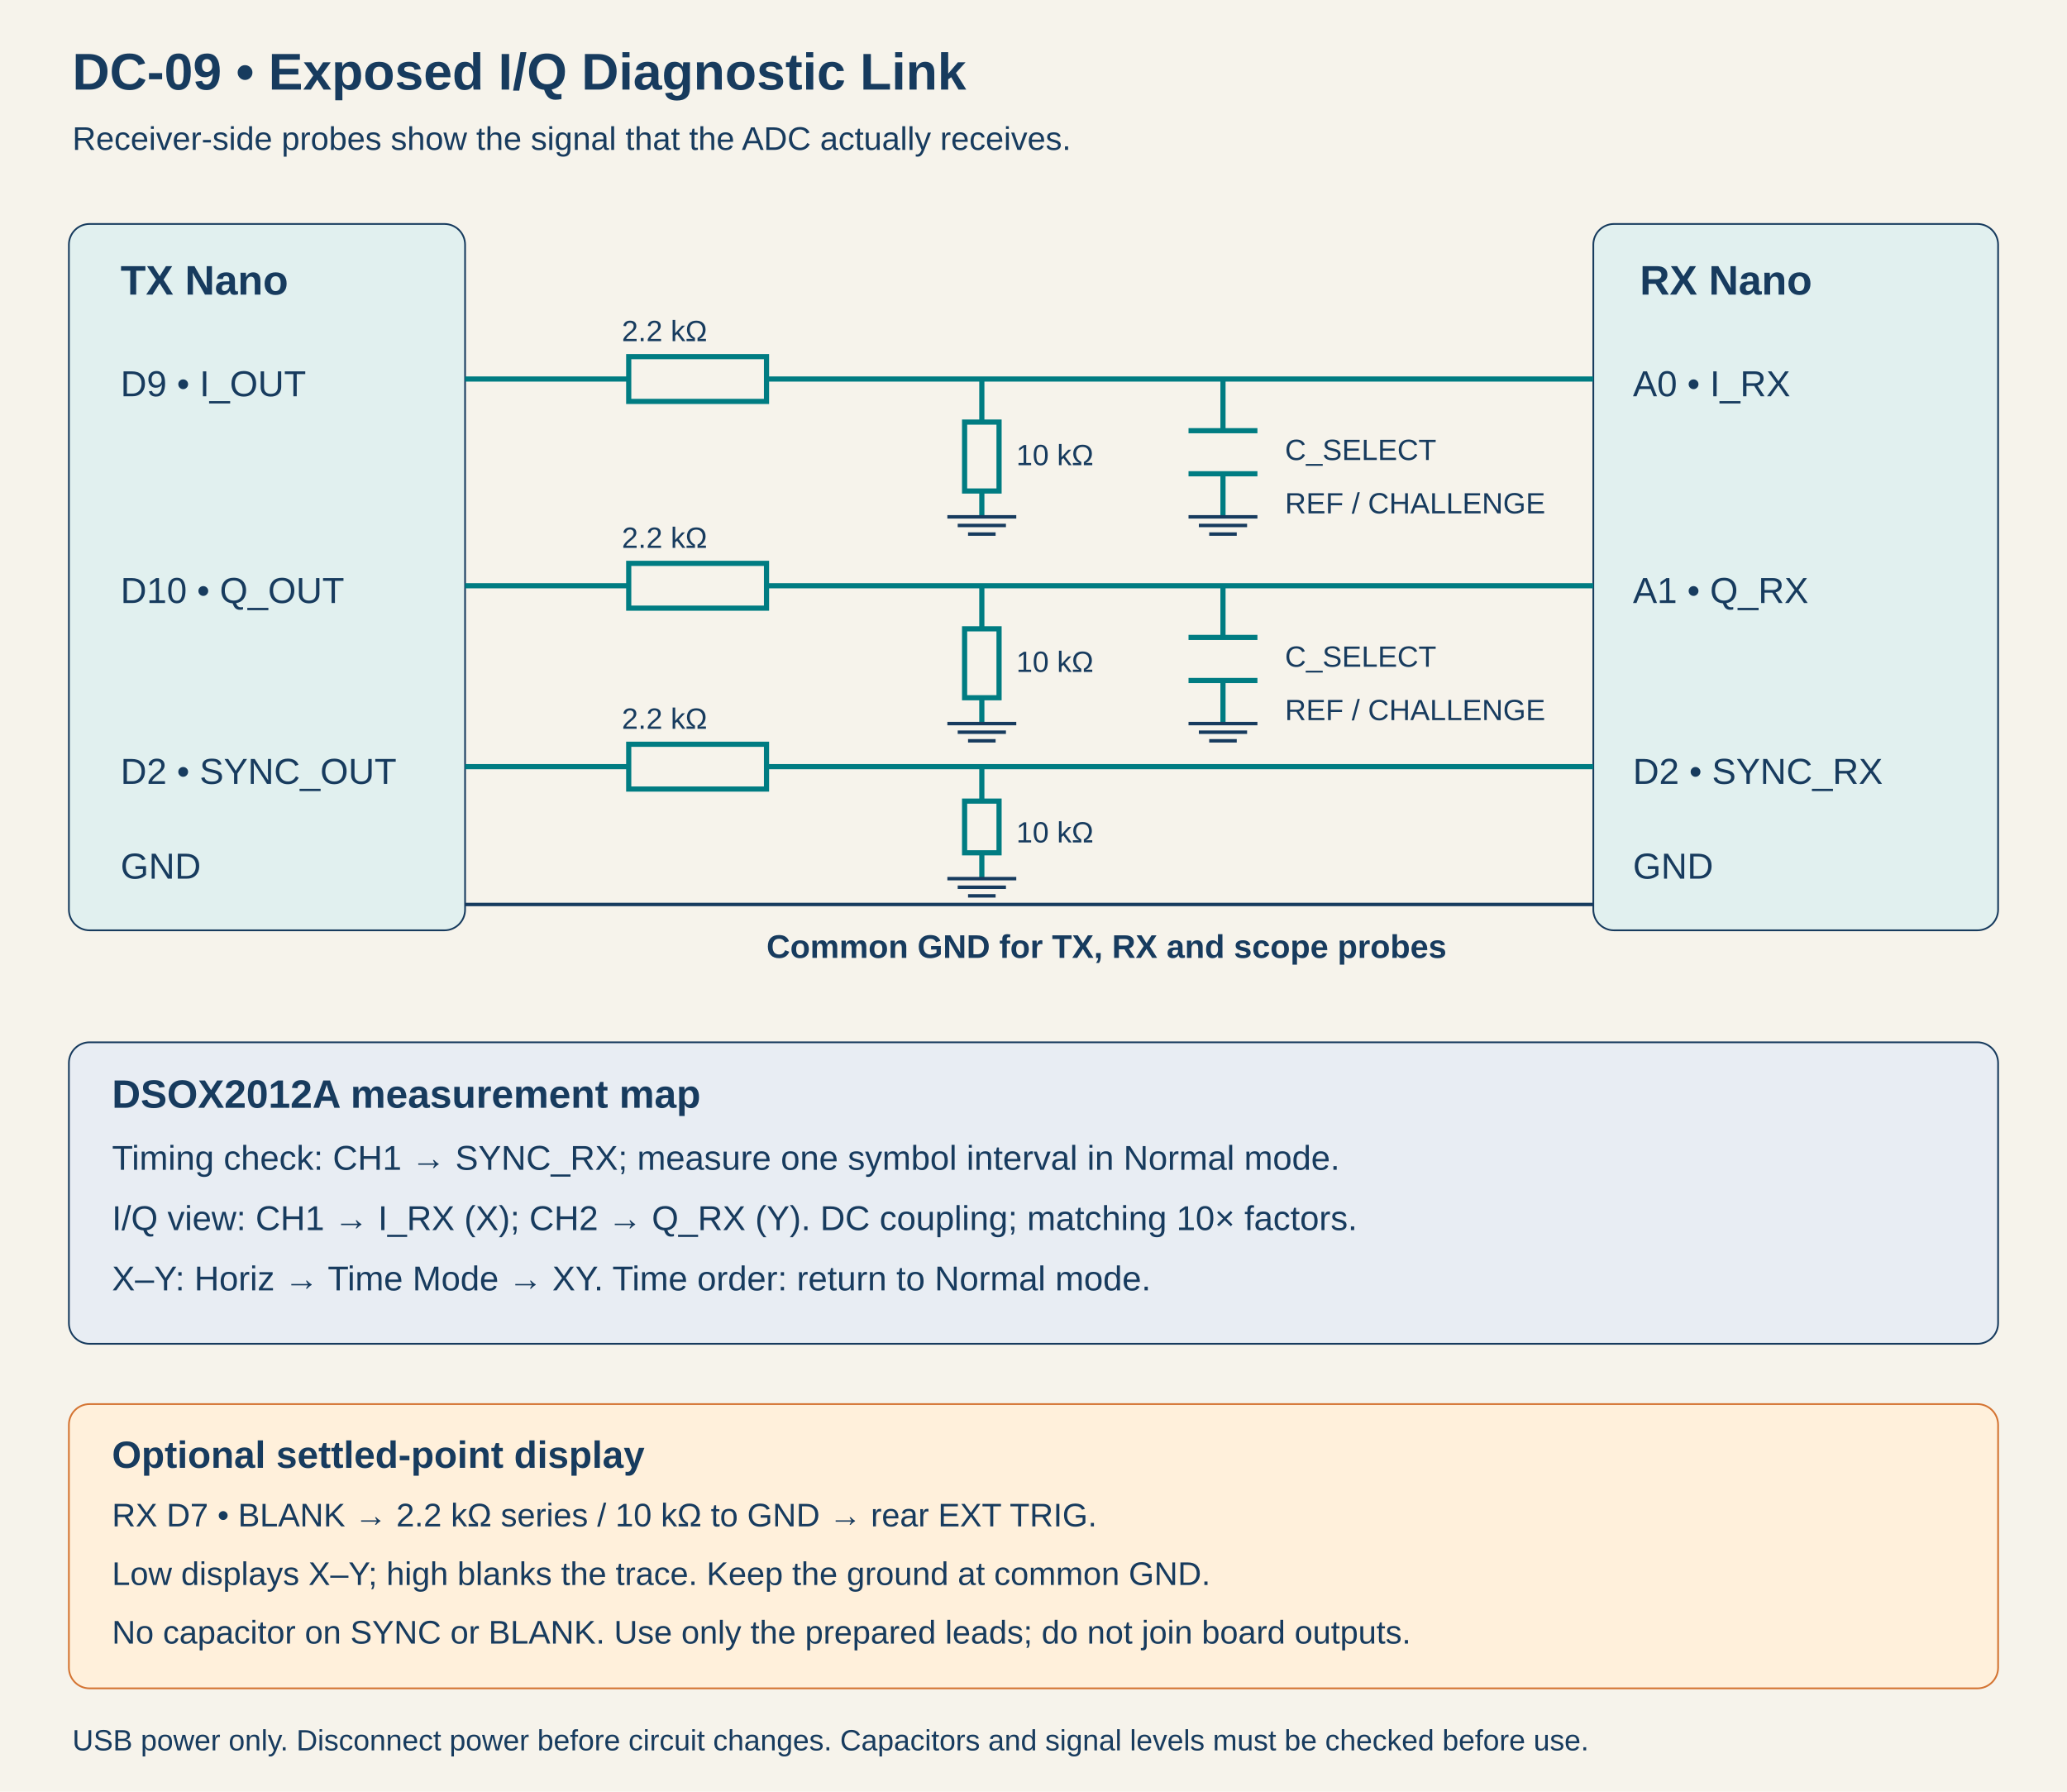
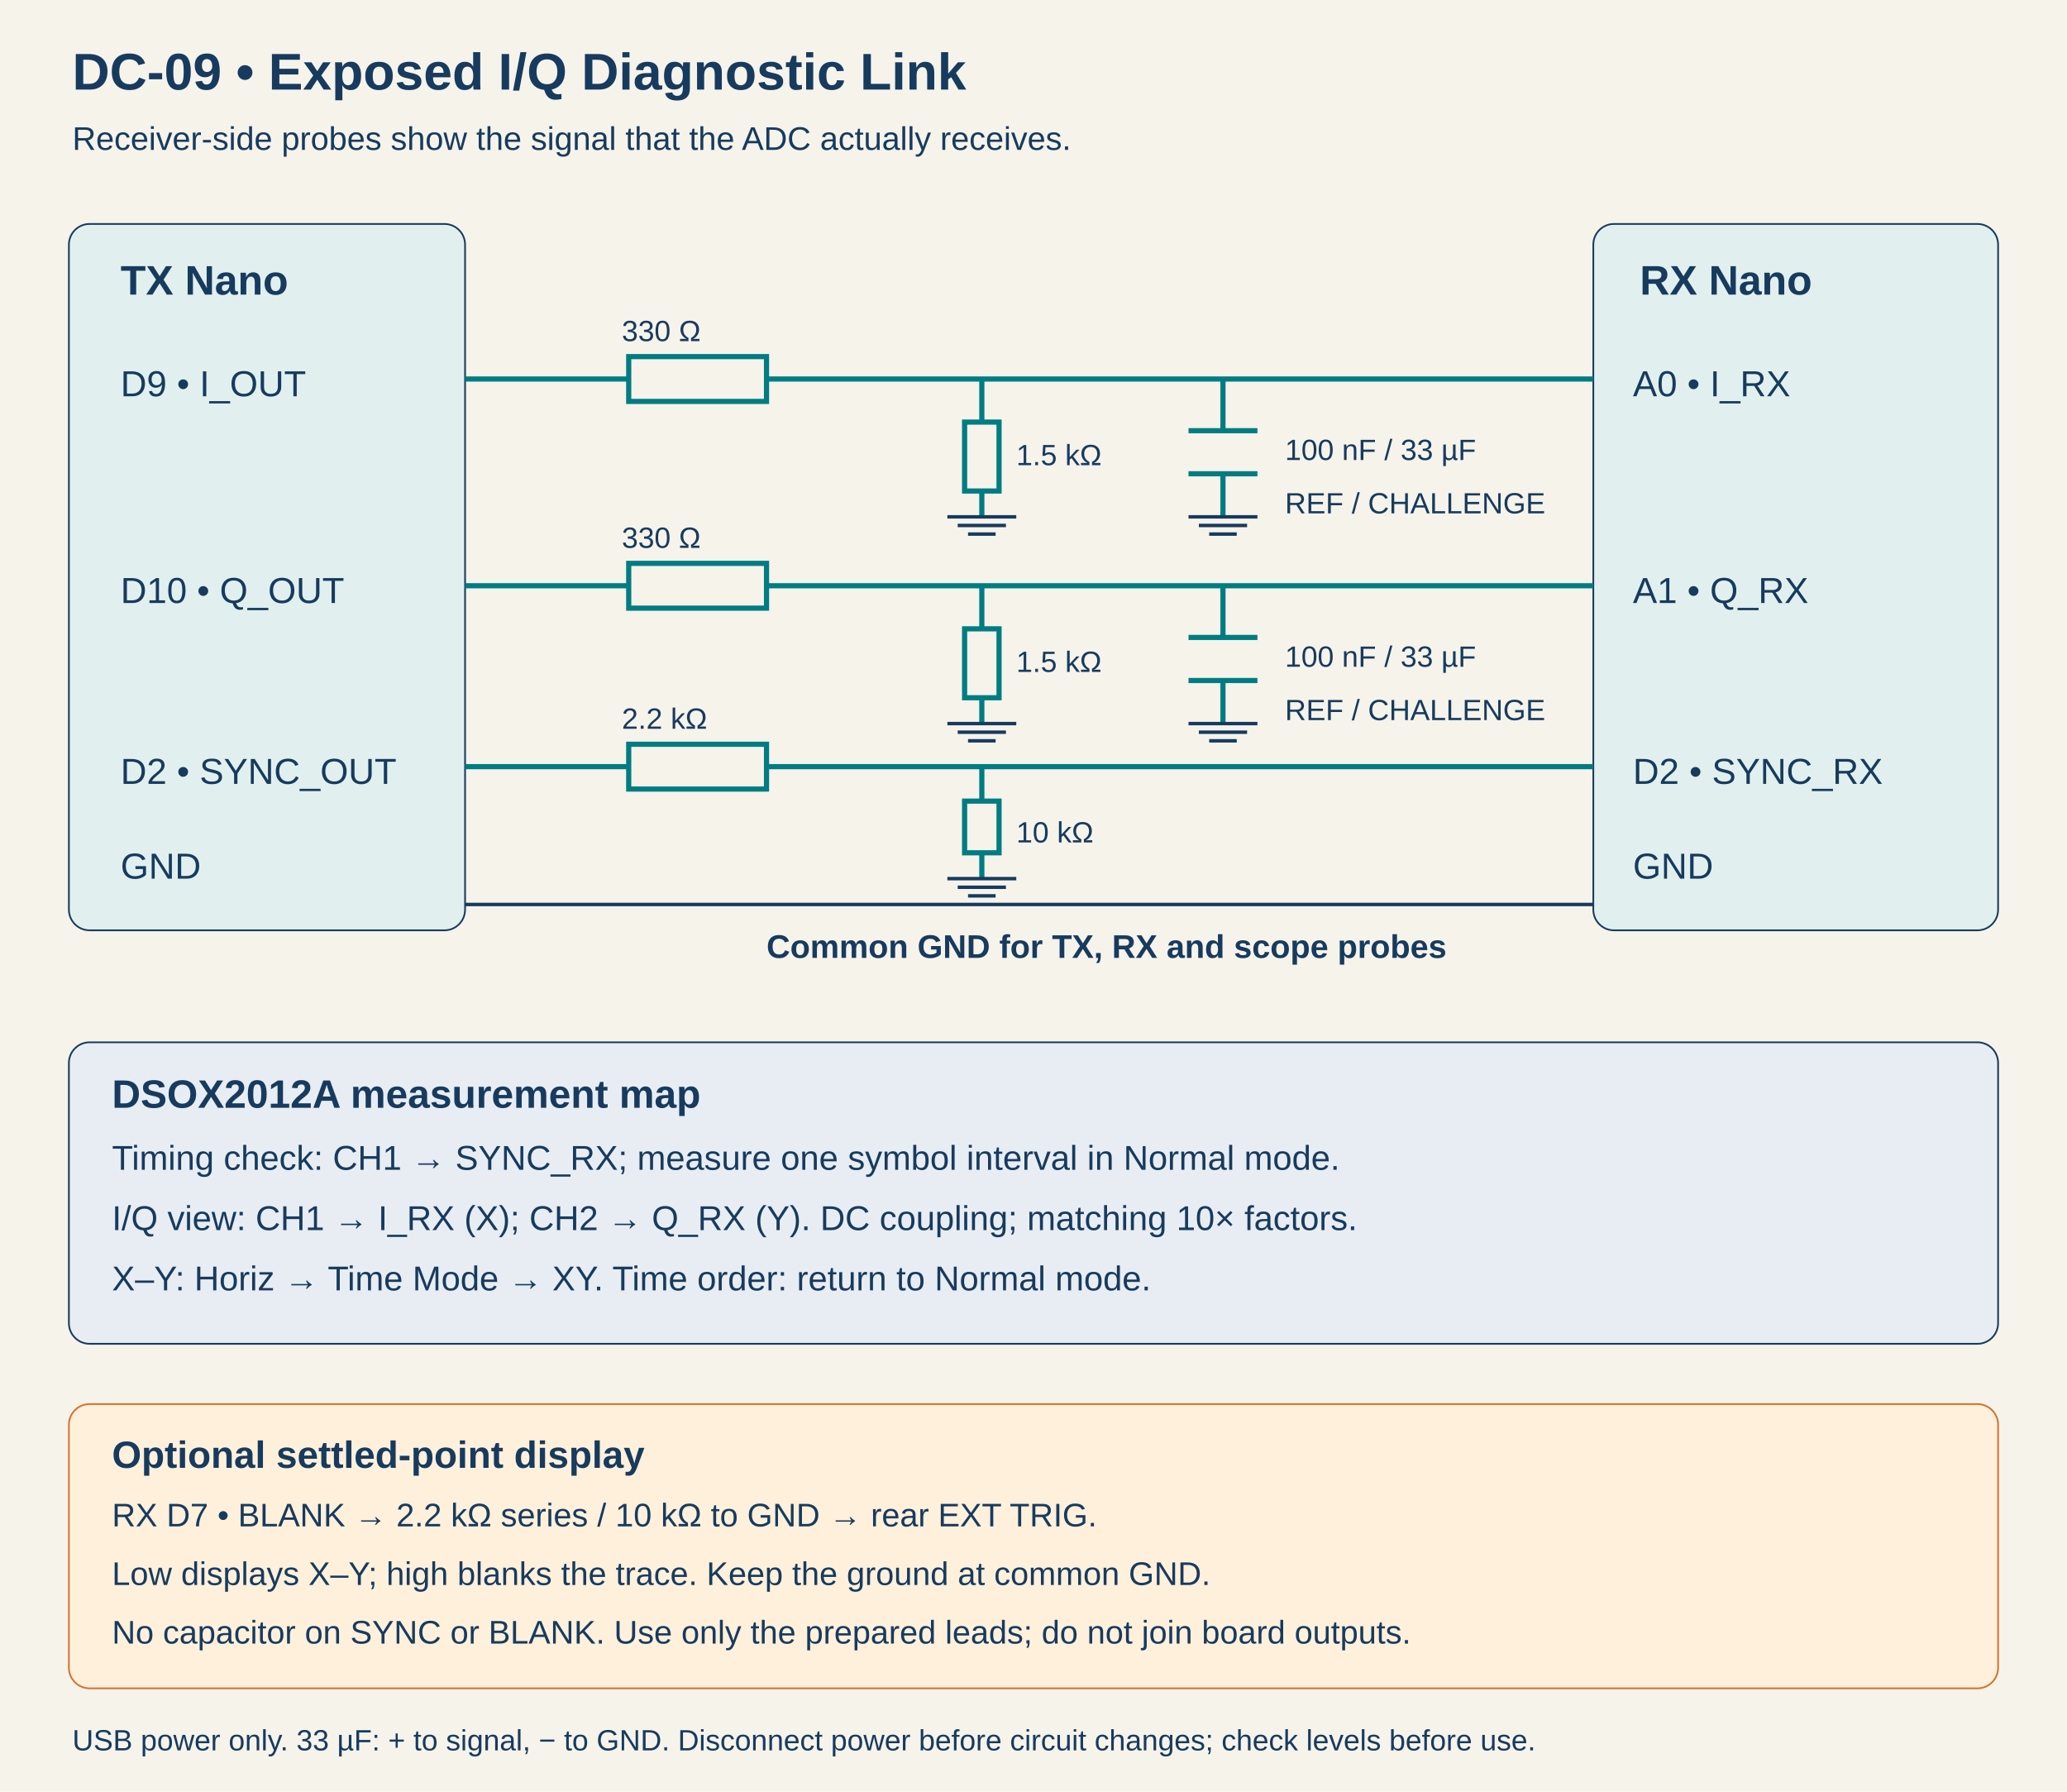
<svg xmlns="http://www.w3.org/2000/svg" width="1200" height="1040" viewBox="0 0 1200 1040">
  <rect width="1200" height="1040" fill="#f6f3eb" />
  <g font-family="Arial,sans-serif" fill="#173b5e">
    <text x="42" y="52" font-size="30" font-weight="bold">DC-09 • Exposed I/Q Diagnostic Link</text>
    <text x="42" y="87" font-size="19">Receiver-side probes show the signal that the ADC actually receives.</text>
    <rect x="40" y="130" width="230" height="410" rx="12" fill="#e1f0ef" stroke="#173b5e" />
    <text x="70" y="171" font-size="24" font-weight="bold">TX Nano</text>
    <text x="70" y="230" font-size="21">D9 • I_OUT</text>
    <text x="70" y="350" font-size="21">D10 • Q_OUT</text>
    <text x="70" y="455" font-size="21">D2 • SYNC_OUT</text>
    <text x="70" y="510" font-size="21">GND</text>
    <rect x="925" y="130" width="235" height="410" rx="12" fill="#e1f0ef" stroke="#173b5e" />
    <text x="952" y="171" font-size="24" font-weight="bold">RX Nano</text>
    <text x="948" y="230" font-size="21">A0 • I_RX</text>
    <text x="948" y="350" font-size="21">A1 • Q_RX</text>
    <text x="948" y="455" font-size="21">D2 • SYNC_RX</text>
    <text x="948" y="510" font-size="21">GND</text>
    <g stroke="#007c82" stroke-width="3" fill="none">
      <path d="M270 220 H365 M445 220 H925 M270 340 H365 M445 340 H925" />
      <rect x="365" y="207" width="80" height="26" />
      <rect x="365" y="327" width="80" height="26" />
      <path d="M570 220 V245 M570 285 V300 M710 220 V250 M710 275 V300 M570 340 V365 M570 405 V420 M710 340 V370 M710 395 V420" />
      <rect x="560" y="245" width="20" height="40" />
      <rect x="560" y="365" width="20" height="40" />
      <path d="M690 250 H730 M690 275 H730 M690 370 H730 M690 395 H730" />
      <path d="M270 445 H365 M445 445 H925 M570 445 V465 M570 495 V510" />
      <rect x="365" y="432" width="80" height="26" />
      <rect x="560" y="465" width="20" height="30" />
    </g>
    <g font-size="17">
-       <text x="361" y="198">2.2 kΩ</text>
-       <text x="361" y="318">2.2 kΩ</text>
-       <text x="590" y="270">10 kΩ</text>
-       <text x="590" y="390">10 kΩ</text>
-       <text x="746" y="267">C_SELECT</text>
-       <text x="746" y="387">C_SELECT</text>
+       <text x="361" y="198">330 Ω</text>
+       <text x="361" y="318">330 Ω</text>
+       <text x="590" y="270">1.5 kΩ</text>
+       <text x="590" y="390">1.5 kΩ</text>
+       <text x="746" y="267">100 nF / 33 µF</text>
+       <text x="746" y="387">100 nF / 33 µF</text>
      <text x="361" y="423">2.2 kΩ</text>
      <text x="590" y="489">10 kΩ</text>
      <text x="746" y="298">REF / CHALLENGE</text>
      <text x="746" y="418">REF / CHALLENGE</text>
    </g>
    <g stroke="#173b5e" stroke-width="2">
      <path d="M550 300 H590 M556 305 H584 M562 310 H578 M690 300 H730 M696 305 H724 M702 310 H718 M550 420 H590 M556 425 H584 M562 430 H578 M690 420 H730 M696 425 H724 M702 430 H718 M550 510 H590 M556 515 H584 M562 520 H578 M270 525 H925" />
    </g>
    <text x="445" y="556" font-size="19" font-weight="bold">Common GND for TX, RX and scope probes</text>
    <rect x="40" y="605" width="1120" height="175" rx="12" fill="#e8edf3" stroke="#173b5e" />
    <text x="65" y="643" font-size="23" font-weight="bold">DSOX2012A measurement map</text>
    <text x="65" y="679" font-size="20">Timing check: CH1 → SYNC_RX; measure one symbol interval in Normal mode.</text>
    <text x="65" y="714" font-size="20">I/Q view: CH1 → I_RX (X); CH2 → Q_RX (Y). DC coupling; matching 10× factors.</text>
    <text x="65" y="749" font-size="20">X–Y: Horiz → Time Mode → XY. Time order: return to Normal mode.</text>
    <rect x="40" y="815" width="1120" height="165" rx="12" fill="#fff0db" stroke="#d47432" />
    <text x="65" y="852" font-size="22" font-weight="bold">Optional settled-point display</text>
    <text x="65" y="886" font-size="19">RX D7 • BLANK → 2.2 kΩ series / 10 kΩ to GND → rear EXT TRIG.</text>
    <text x="65" y="920" font-size="19">Low displays X–Y; high blanks the trace. Keep the ground at common GND.</text>
    <text x="65" y="954" font-size="19">No capacitor on SYNC or BLANK. Use only the prepared leads; do not join board outputs.</text>
-     <text x="42" y="1016" font-size="17">USB power only. Disconnect power before circuit changes. Capacitors and signal levels must be checked before use.</text>
+     <text x="42" y="1016" font-size="17">USB power only. 33 µF: + to signal, − to GND. Disconnect power before circuit changes; check levels before use.</text>
  </g>
</svg>
